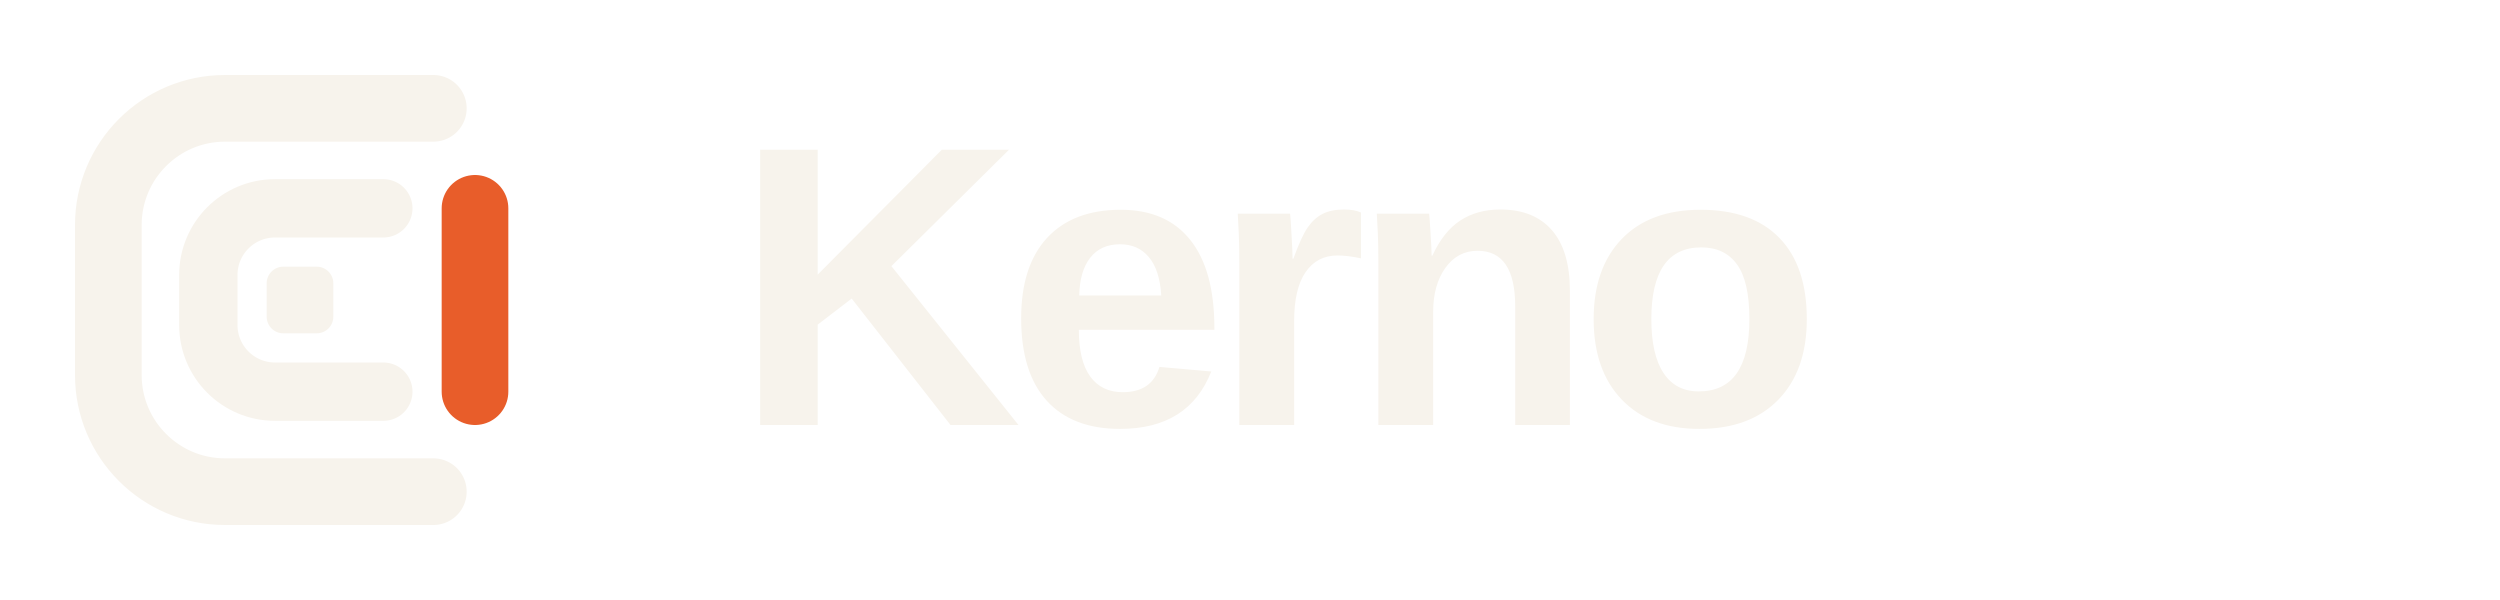
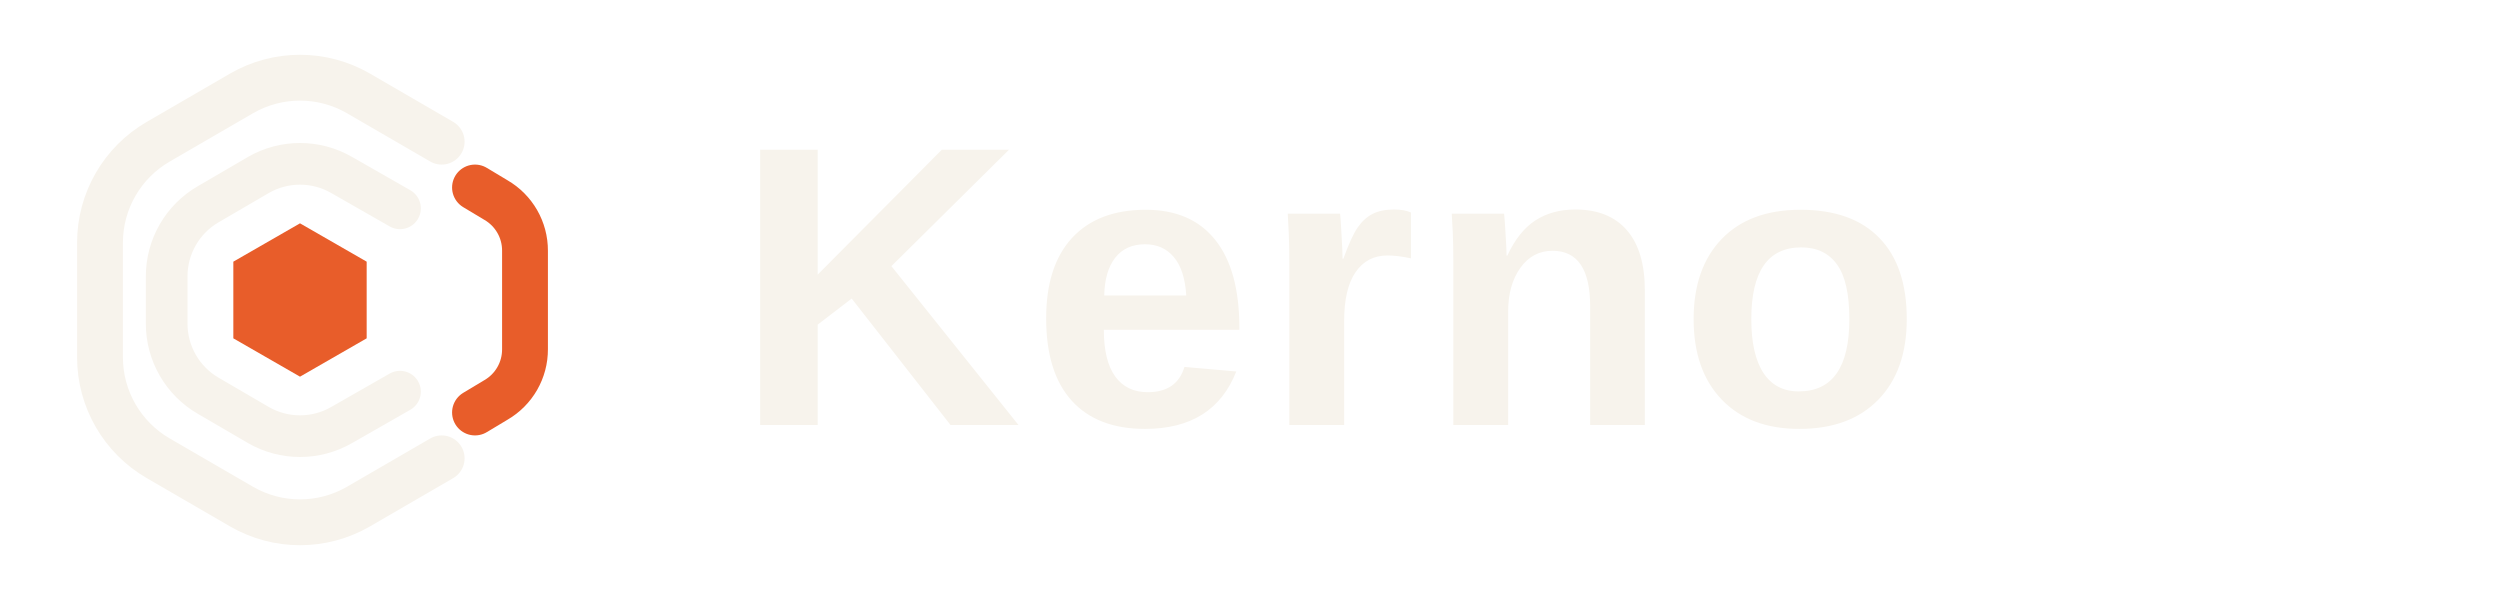
<svg xmlns="http://www.w3.org/2000/svg" viewBox="0 0 300 72" role="img" aria-label="Kerno">
  <g transform="translate(4 4)">
-     <path d="M48 9H23C15.27 9 9 15.27 9 23v18c0 7.73 6.27 14 14 14h25" fill="none" stroke="#F7F3EC" stroke-width="8" stroke-linecap="round" stroke-linejoin="round" />
-     <path d="M42 21H29a8 8 0 0 0-8 8v6a8 8 0 0 0 8 8h13" fill="none" stroke="#F7F3EC" stroke-width="7" stroke-linecap="round" stroke-linejoin="round" />
-     <rect x="28" y="28" width="8" height="8" rx="2" fill="#F7F3EC" />
-     <path d="M53 21v22" fill="none" stroke="#E85D2A" stroke-width="8" stroke-linecap="round" />
+     <path d="M49 13 39 7.2a14 14 0 0 0-14 0L15 13a14 14 0 0 0-7 12.1v13.8A14 14 0 0 0 15 51l10 5.8a14 14 0 0 0 14 0L49 51" fill="none" stroke="#F7F3EC" stroke-width="5.5" stroke-linecap="round" stroke-linejoin="round" />
+     <path d="m44 21-7-4a10 10 0 0 0-10 0l-6 3.5a10 10 0 0 0-5 8.7v5.6a10 10 0 0 0 5 8.7l6 3.5a10 10 0 0 0 10 0l7-4" fill="none" stroke="#F7F3EC" stroke-width="5" stroke-linecap="round" stroke-linejoin="round" />
+     <path d="m32 22.8 8 4.6v9.2l-8 4.6-8-4.6v-9.2z" fill="#E85D2A" />
+     <path d="m53 18.5 2.5 1.5a7 7 0 0 1 3.5 6.1v11.8a7 7 0 0 1-3.5 6.1L53 45.5" fill="none" stroke="#E85D2A" stroke-width="5.5" stroke-linecap="round" stroke-linejoin="round" />
  </g>
-   <text x="88" y="51" fill="#F7F3EC" font-family="Arial, Helvetica, sans-serif" font-size="48" font-weight="650" letter-spacing="-2">Kerno</text>
+   <text x="88" y="51" fill="#F7F3EC" font-family="Helvetica Neue, Arial, sans-serif" font-size="48" font-weight="700" letter-spacing="1">Kerno</text>
</svg>
